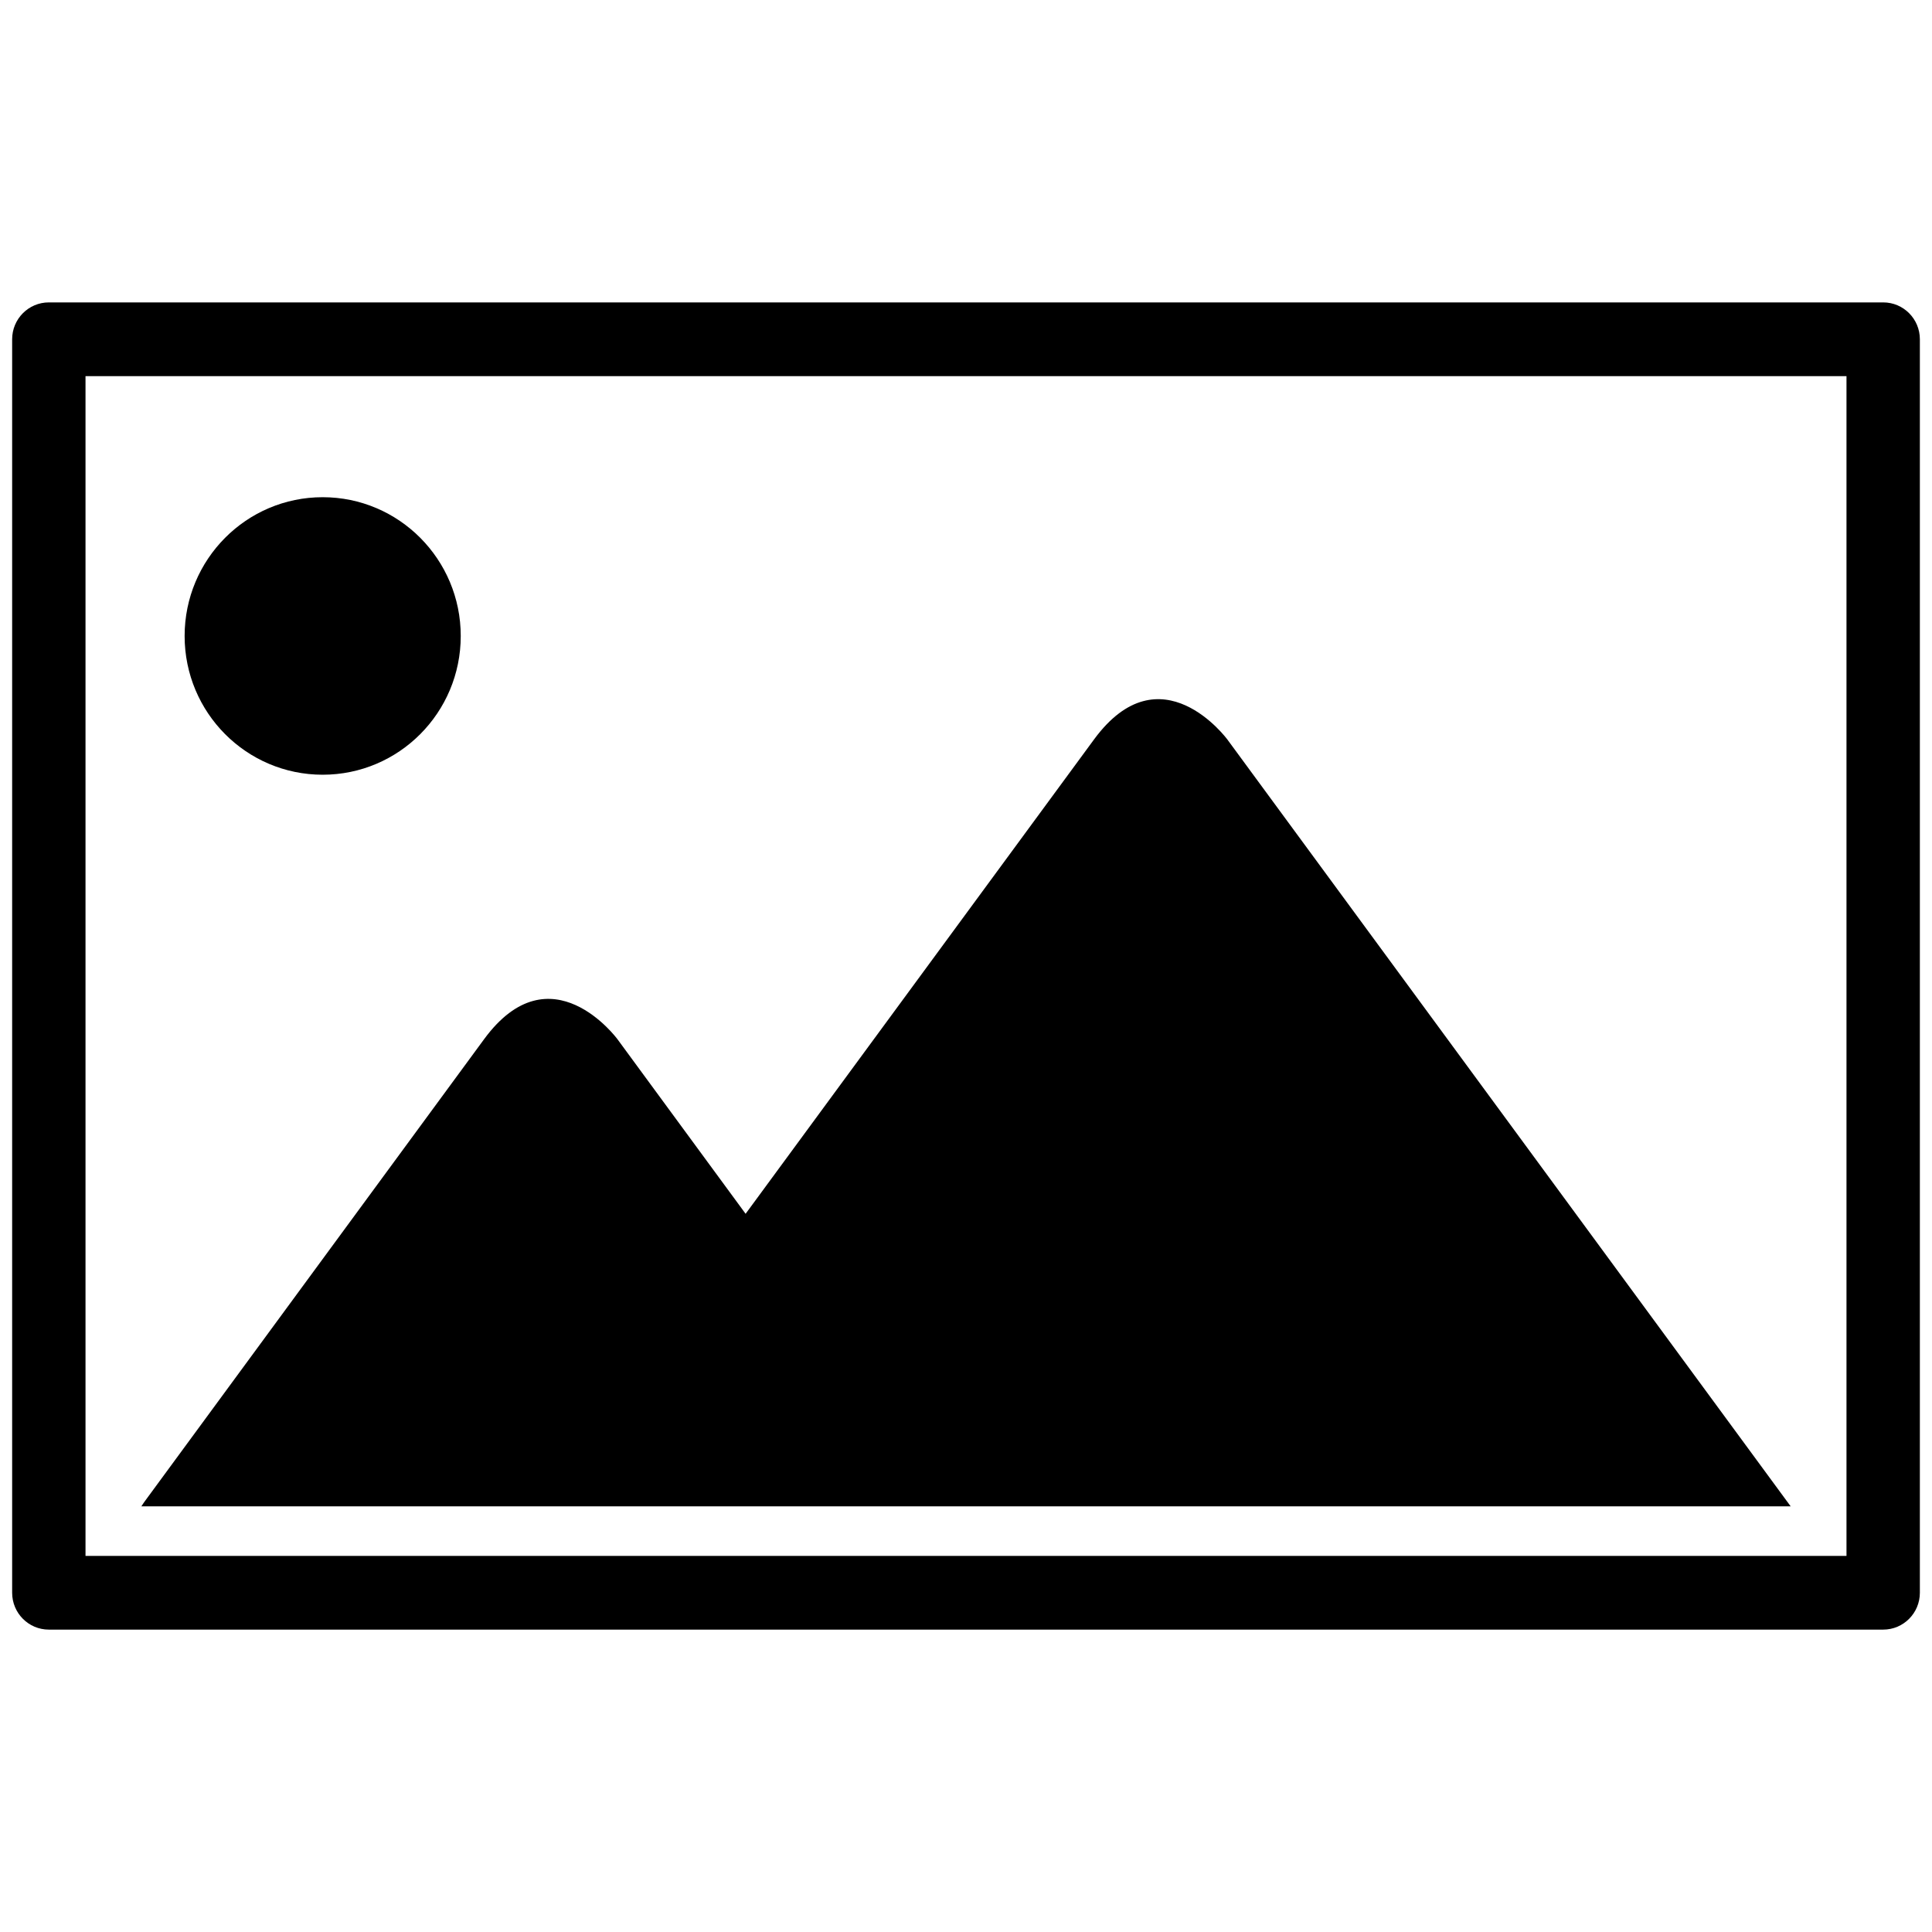
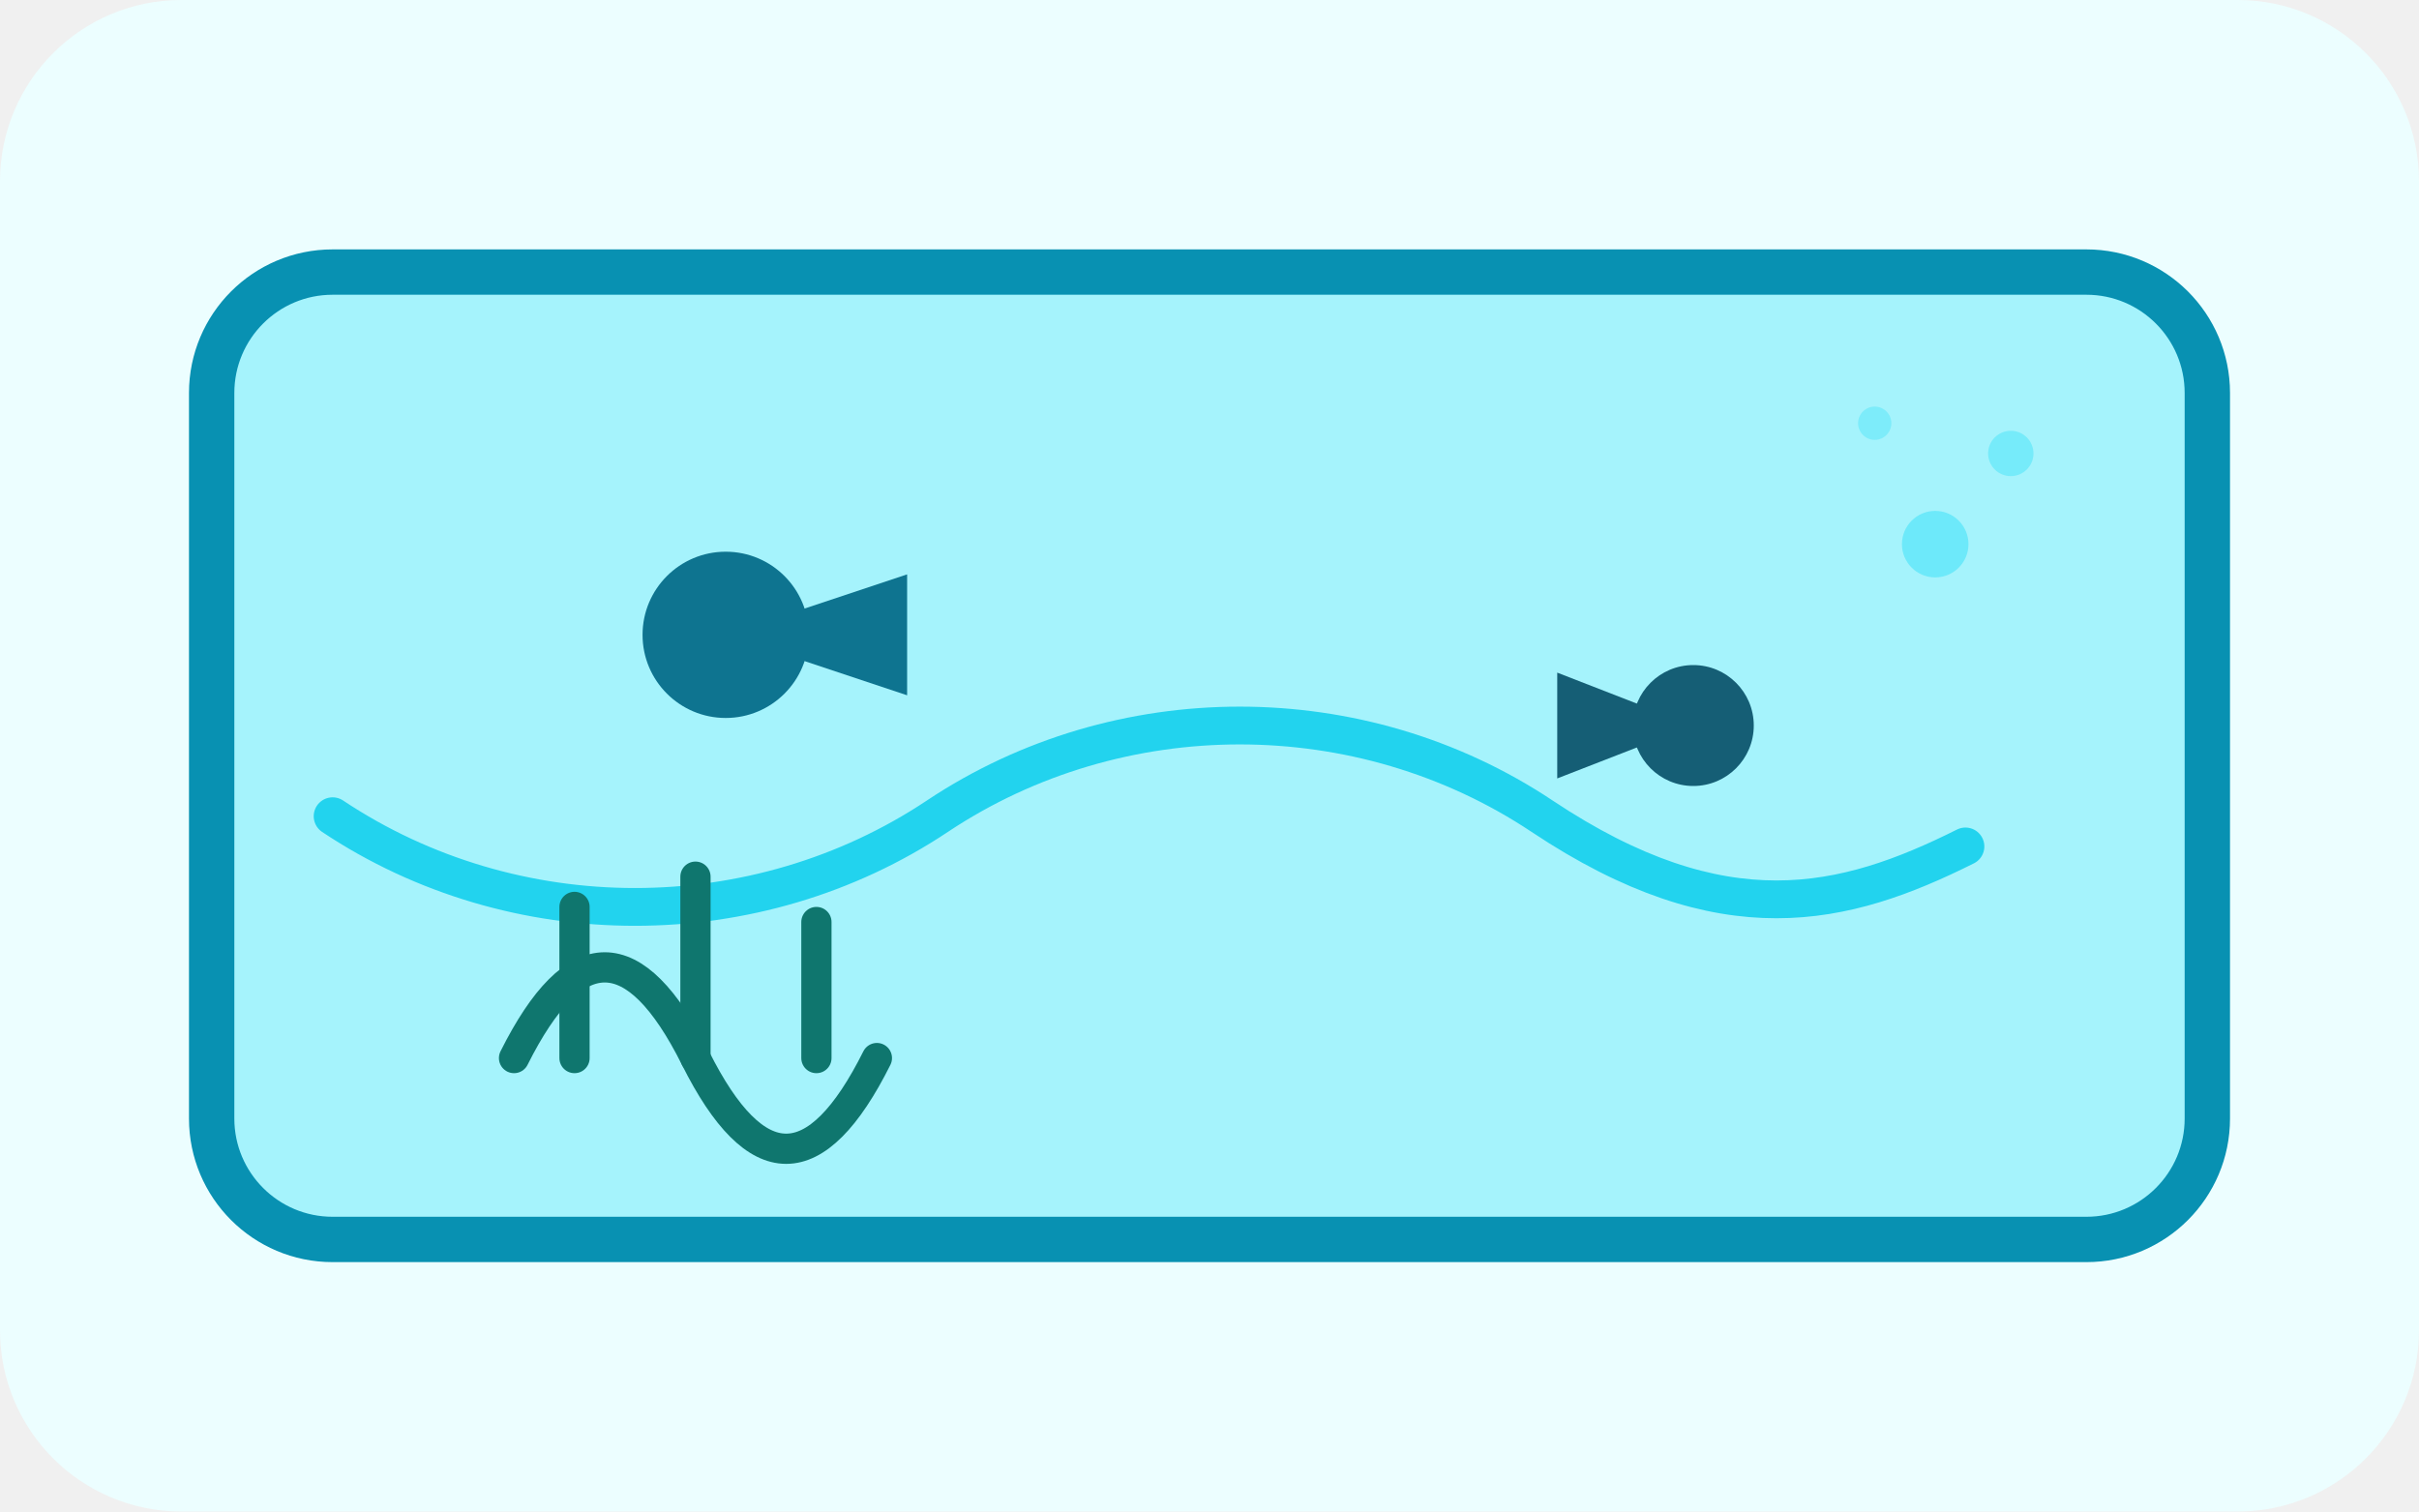
- <svg xmlns="http://www.w3.org/2000/svg" enable-background="new -0.891 -22.184 141.732 141.732" height="141.732px" id="Livello_1" version="1.1" width="141.732px" xml:space="preserve">
-   <rect x="0" y="0" width="100%" height="100%" fill="white" />
-   <path transform="translate(0.891, 22.184)" d="M32.909,24.472c0-5.621-4.535-10.181-10.129-10.181c-5.594,0-10.127,4.56-10.127,10.181S17.186,34.65,22.78,34.65   C28.374,34.65,32.909,30.094,32.909,24.472 M9.717,87.969c0,0-0.098,0.134-0.239,0.354h120.996   c-0.011-0.013-0.019-0.021-0.027-0.037L89.151,32.069c0,0-4.896-6.664-9.789,0L53.807,66.86l-9.4-12.805c0,0-4.895-6.662-9.787,0   L9.717,87.969z M134.567,91.956H5.382V5.409h129.186V91.956L134.567,91.956z M139.951,94.66V2.705c0-1.494-1.205-2.705-2.69-2.705   H2.692C1.206,0,0,1.211,0,2.705V94.66c0,1.494,1.205,2.705,2.691,2.705h134.57C138.746,97.365,139.951,96.154,139.951,94.66" />
+ <svg xmlns="http://www.w3.org/2000/svg" viewBox="0 0 160 100" role="img" aria-hidden="true">
+   <rect width="160" height="100" rx="12" fill="#ecfeff" />
+   <rect x="14" y="18" width="132" height="64" rx="8" fill="#a5f3fc" stroke="#0891b2" stroke-width="3" />
+   <path d="M22 54c12 8 28 8 40 0s28-8 40 0 20 6 28 2" fill="none" stroke="#22d3ee" stroke-width="2.5" stroke-linecap="round" />
+   <circle cx="48" cy="42" r="5.5" fill="#0e7490" />
+   <path d="M48 42l12-4v8z" fill="#0e7490" />
+   <circle cx="112" cy="48" r="4" fill="#155e75" />
+   <path d="M112 48l-9-3.5v7z" fill="#155e75" />
+   <circle cx="128" cy="36" r="2.2" fill="#67e8f9" opacity=".9" />
+   <circle cx="133" cy="30" r="1.5" fill="#67e8f9" opacity=".75" />
+   <circle cx="124" cy="28" r="1.1" fill="#67e8f9" opacity=".65" />
+   <path d="M34 70c4-8 8-8 12 0s8 8 12 0" fill="none" stroke="#0f766e" stroke-width="2" stroke-linecap="round" />
+   <path d="M38 70v-10M46 70v-12M54 70v-9" stroke="#0f766e" stroke-width="2" stroke-linecap="round" />
</svg>
